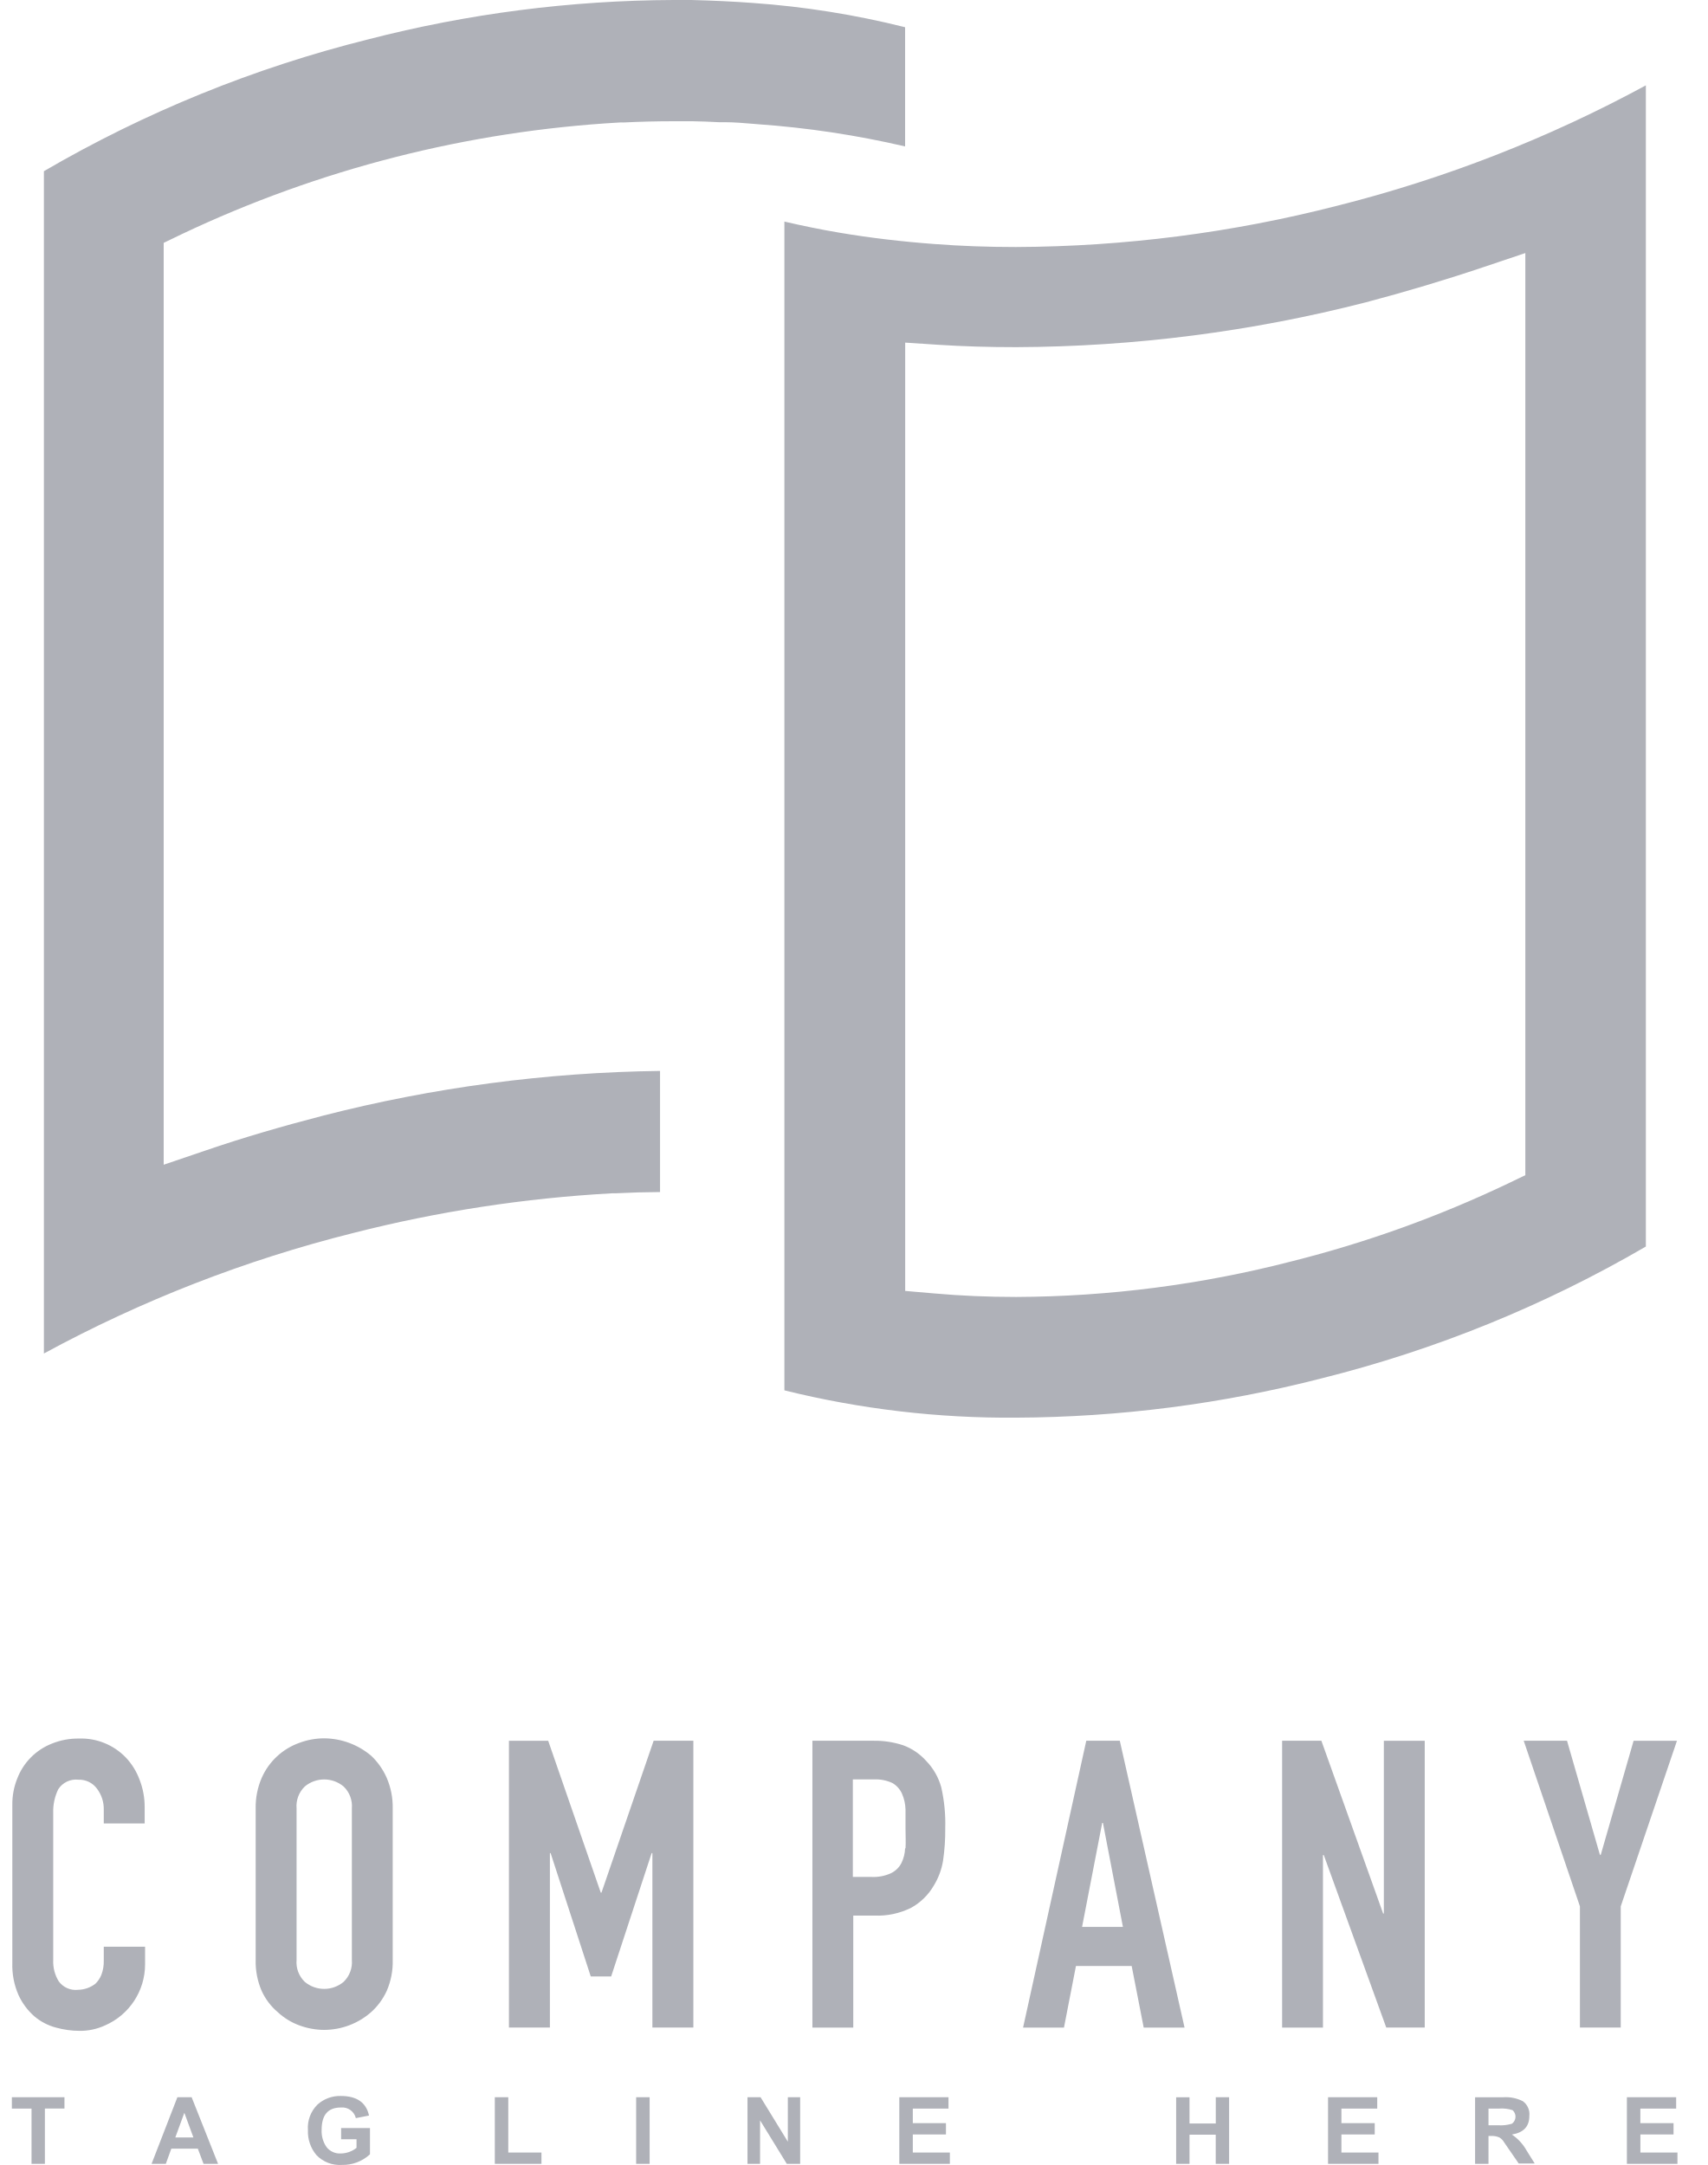
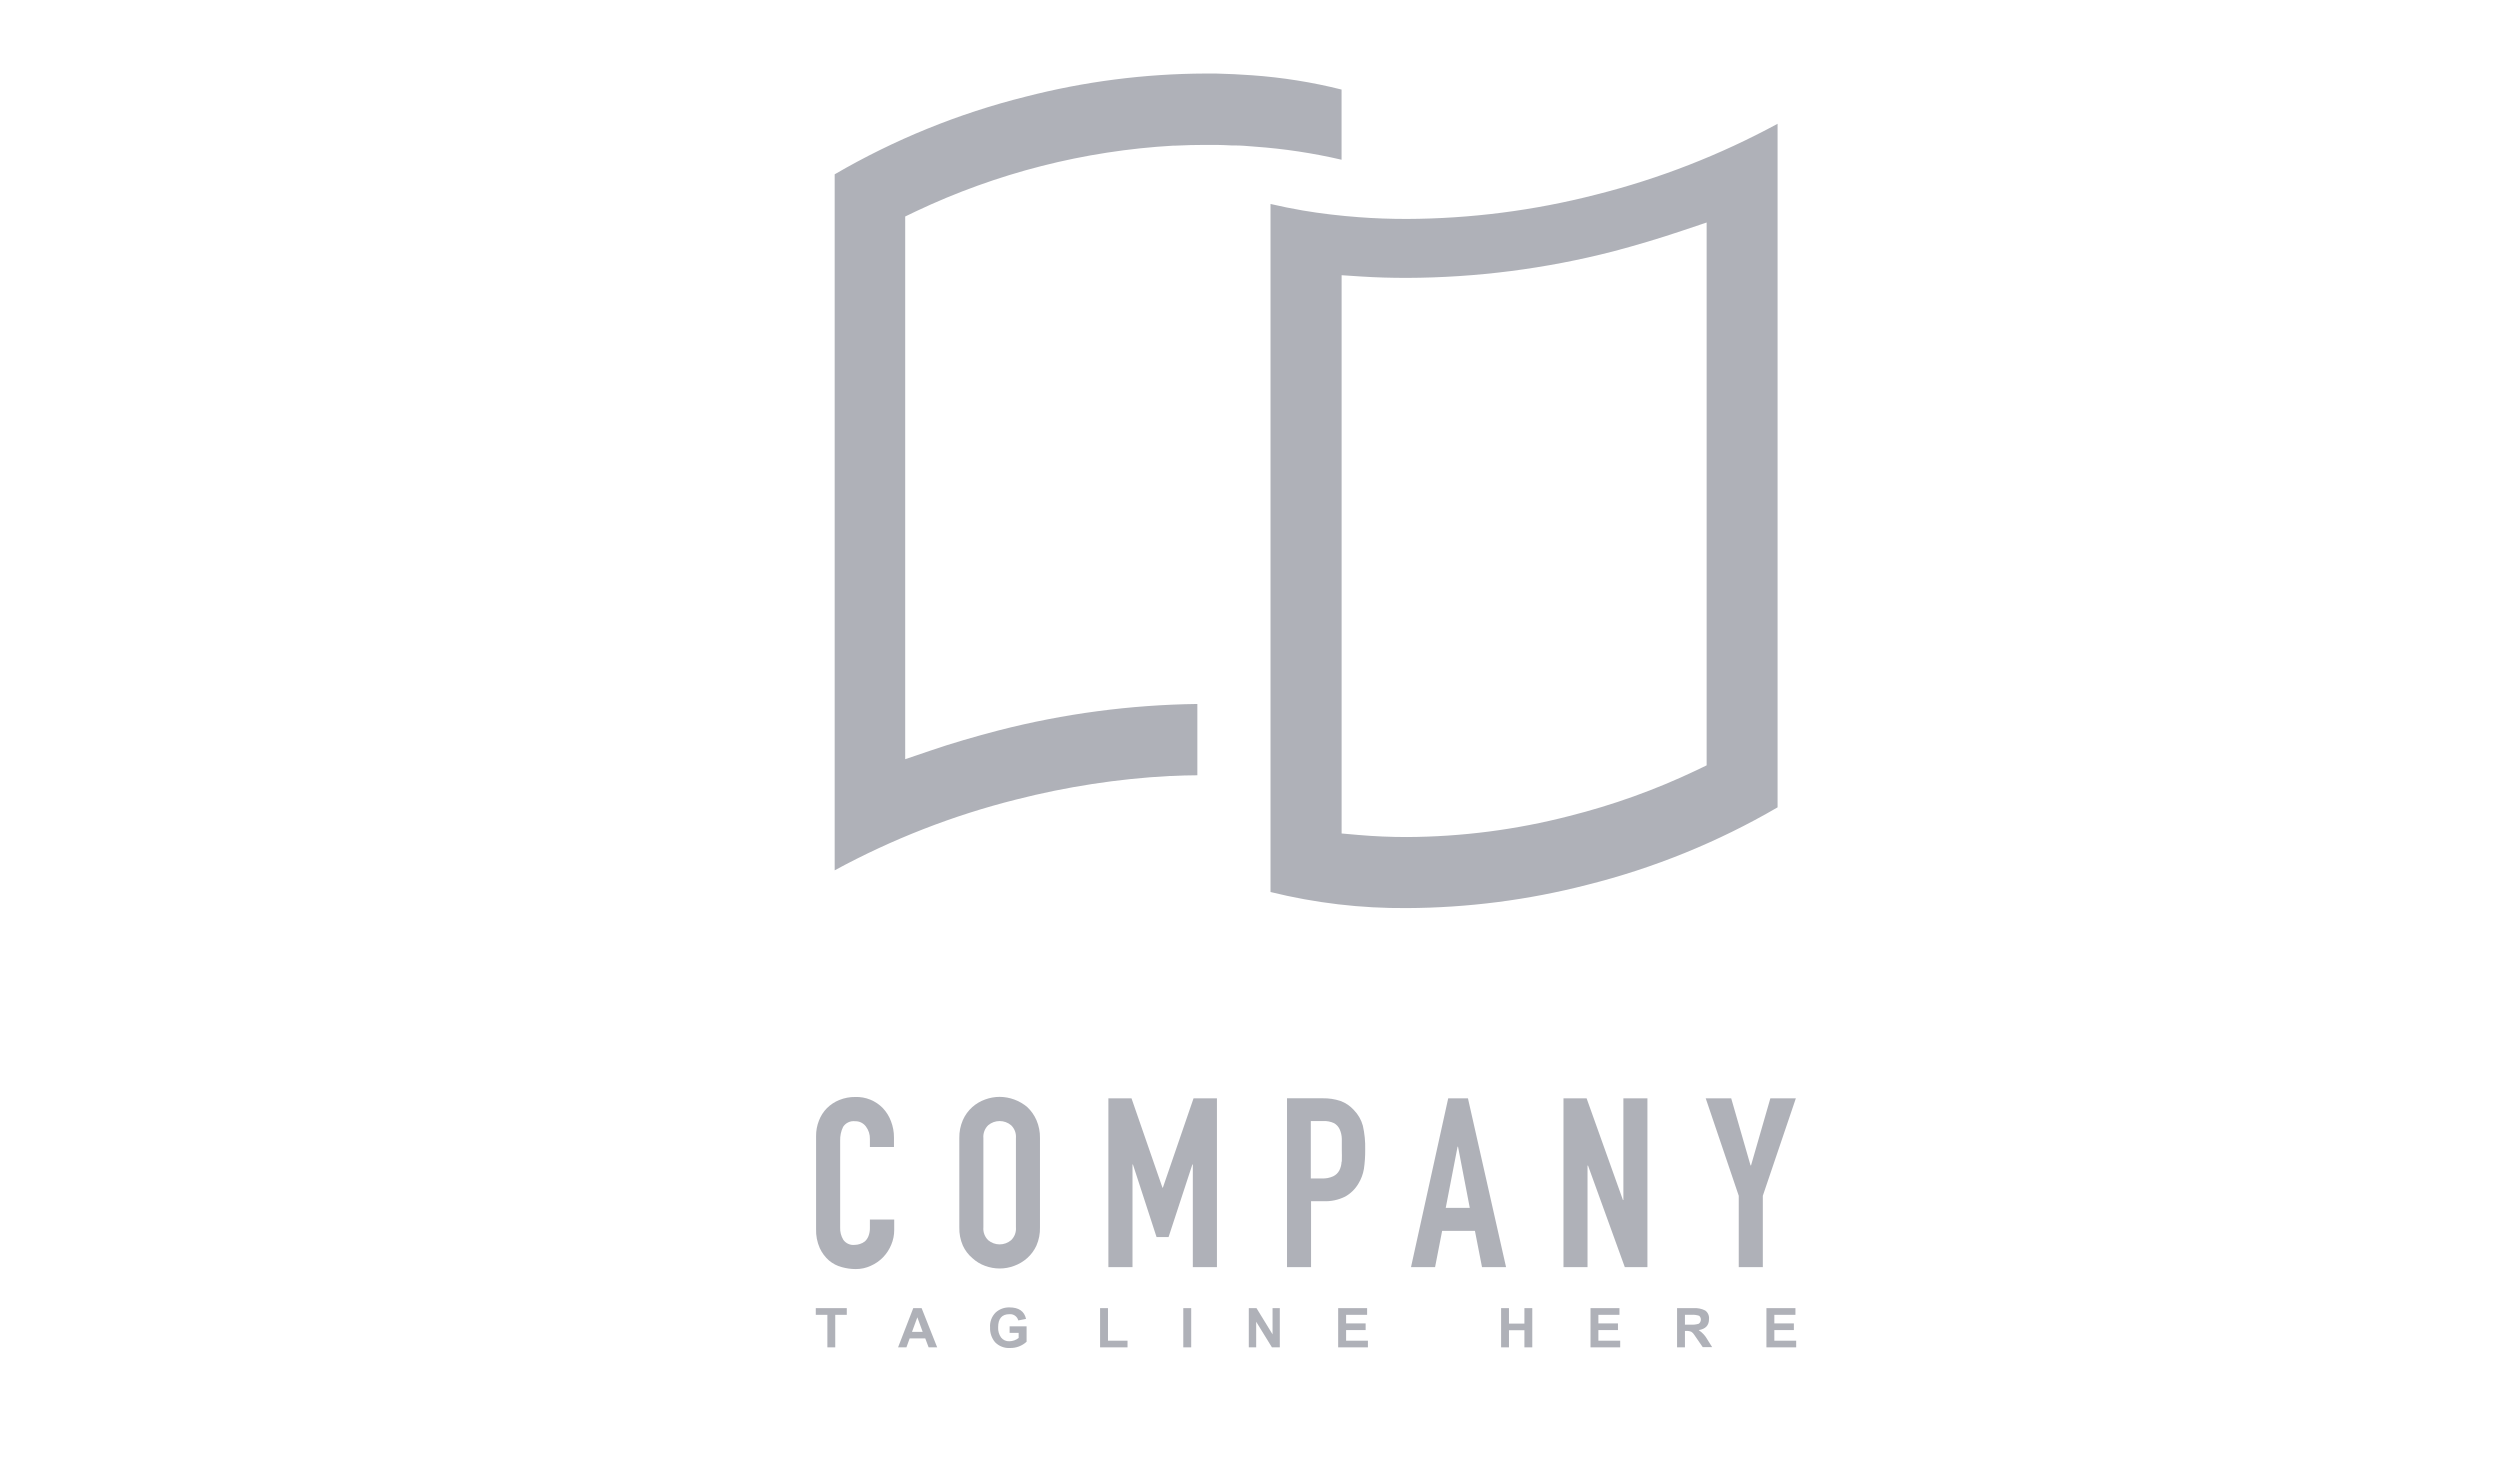
- <svg xmlns="http://www.w3.org/2000/svg" width="41" height="52" fill="none">
-   <path fill-rule="evenodd" clip-rule="evenodd" d="M17.397 2.935h-.136c-.21-.013-.42-.018-.63-.023h-.455c-.398 0-.802.01-1.205.03a.625.625 0 0 0-.09 0A28.276 28.276 0 0 0 4.363 5.625l-.432.208v22.142l1.012-.344c.888-.305 1.834-.58 2.813-.834a34.33 34.33 0 0 1 8.095-1.075v2.909c-.362.002-.714.012-1.065.03h-.084a32.36 32.36 0 0 0-6.228.956 31.634 31.634 0 0 0-7.42 2.892V4.112A29.727 29.727 0 0 1 8.84.946 29.793 29.793 0 0 1 16.176 0h.427c.511.013 1.01.036 1.477.071a21.09 21.09 0 0 1 3.656.583v2.863a22.623 22.623 0 0 0-3.542-.534l-.072-.006c-.247-.021-.494-.042-.725-.042Zm5.04 2.926c.635.049 1.292.072 1.958.072a31.467 31.467 0 0 0 7.713-.99 31.777 31.777 0 0 0 7.417-2.893v27.89a29.815 29.815 0 0 1-7.787 3.166 29.943 29.943 0 0 1-7.336.944 22.405 22.405 0 0 1-5.565-.656V5.322c.43.1.872.191 1.323.267.738.125 1.518.216 2.277.272Zm14.194.217-1.012.34c-.931.313-1.87.593-2.813.842A34.263 34.263 0 0 1 24.4 8.338c-.66 0-1.268-.018-1.855-.056l-.807-.053V31.006l.694.06c.642.057 1.305.085 1.973.085a26.883 26.883 0 0 0 6.62-.857 27.761 27.761 0 0 0 5.173-1.86l.433-.208V6.078Z" fill="#AFB1B8" />
-   <path d="M3.021 42.212a1.492 1.492 0 0 0-1.126-.455 1.673 1.673 0 0 0-.65.122 1.463 1.463 0 0 0-.832.842c-.08.2-.119.413-.117.628v3.794c-.009.267.042.533.15.778.09.195.219.368.38.509.15.127.329.22.52.27.185.051.375.078.567.078.211.002.42-.043.612-.132a1.599 1.599 0 0 0 .959-1.465v-.424h-.992v.338a.881.881 0 0 1-.058.338.608.608 0 0 1-.144.214.697.697 0 0 1-.415.145.503.503 0 0 1-.465-.204.899.899 0 0 1-.132-.508v-3.538c-.006-.196.035-.39.121-.567a.507.507 0 0 1 .486-.229.527.527 0 0 1 .443.214.806.806 0 0 1 .164.509v.328h.982v-.387a1.788 1.788 0 0 0-.122-.664 1.562 1.562 0 0 0-.331-.534ZM8.913 42.17a1.765 1.765 0 0 0-1.129-.418c-.202 0-.402.037-.591.107a1.559 1.559 0 0 0-.908.842c-.1.231-.15.482-.145.735v3.638c-.007.256.043.51.144.745.09.196.221.37.385.509.151.14.33.25.524.32.19.07.39.106.591.107a1.714 1.714 0 0 0 1.129-.427c.158-.142.285-.315.374-.509.102-.234.151-.489.144-.745v-3.639a1.77 1.77 0 0 0-.144-.734 1.643 1.643 0 0 0-.374-.532Zm-.463 4.904a.654.654 0 0 1-.198.527.727.727 0 0 1-.933 0 .652.652 0 0 1-.197-.527v-3.639a.654.654 0 0 1 .197-.526.727.727 0 0 1 .933 0 .651.651 0 0 1 .198.526v3.64ZM16.651 48.7v-6.89h-.954l-1.252 3.647h-.018l-1.262-3.646h-.943v6.888h.984v-4.19h.017l.964 2.962h.49l.972-2.962h.018v4.19h.984ZM22.242 42.294c-.152-.17-.343-.3-.557-.377a2.184 2.184 0 0 0-.713-.107H19.51v6.89h.981v-2.691h.506c.306.014.611-.051.886-.188a1.43 1.43 0 0 0 .539-.527c.113-.183.19-.387.225-.6.038-.259.056-.521.053-.783.01-.33-.023-.662-.096-.984a1.466 1.466 0 0 0-.362-.633Zm-.506 2.1a.868.868 0 0 1-.091.359.552.552 0 0 1-.253.241 1.006 1.006 0 0 1-.463.087h-.448v-2.342h.506a.942.942 0 0 1 .443.086.556.556 0 0 1 .23.254c.054.121.083.252.086.384v.458c0 .16.01.326 0 .473h-.01ZM26.892 41.81h-.805l-1.518 6.89h.982l.288-1.48h1.338l.289 1.48h.981l-1.555-6.89Zm-.906 4.471.483-2.497h.018l.48 2.497h-.981ZM33.233 45.96h-.017l-1.483-4.15h-.943v6.89h.981v-4.143h.02l1.5 4.142h.924v-6.888h-.982v4.15ZM39.231 41.81l-.789 2.74h-.02l-.79-2.74h-1.04l1.35 3.978v2.911h.98v-2.911l1.35-3.977h-1.04ZM.284 50.645h.473v1.327h.321v-1.328h.47v-.272H.285v.273ZM4.26 50.372l-.62 1.6h.342l.132-.364h.637l.137.364h.349l-.635-1.6h-.341Zm-.05.967.217-.593.218.593H4.21ZM8.192 51.382h.37v.206a.613.613 0 0 1-.38.135.404.404 0 0 1-.34-.153.669.669 0 0 1-.118-.417c0-.356.154-.534.46-.534a.337.337 0 0 1 .362.255l.316-.062c-.068-.312-.293-.47-.678-.47a.804.804 0 0 0-.559.206.78.78 0 0 0-.23.615.873.873 0 0 0 .205.6.776.776 0 0 0 .607.235.96.96 0 0 0 .678-.255v-.63h-.693v.27ZM12.206 50.372h-.323v1.6h1.12V51.7h-.797v-1.328ZM15.601 50.372h-.324v1.6h.324v-1.6ZM18.92 51.44l-.655-1.068h-.314v1.6h.302v-1.045l.642 1.045h.321v-1.6h-.296v1.069ZM21.92 51.267h.797v-.272h-.796v-.35h.857v-.273h-1.181v1.6h1.214V51.7h-.89v-.433ZM29.196 51.003h-.63v-.63h-.321v1.599h.321v-.7h.63v.7h.321v-1.6h-.32v.631ZM32.214 51.267h.8v-.272h-.8v-.35h.86v-.273h-1.181v1.6h1.211V51.7h-.89v-.433ZM36.307 51.268c.278-.044.42-.191.42-.445a.383.383 0 0 0-.157-.356.904.904 0 0 0-.468-.094h-.678v1.599h.322v-.669h.063a.432.432 0 0 1 .2.036c.047.029.086.069.113.117l.35.508h.384l-.195-.312a1.115 1.115 0 0 0-.354-.384Zm-.324-.222h-.237v-.401h.252a.84.84 0 0 1 .327.038.21.21 0 0 1-.015.325.912.912 0 0 1-.327.038ZM39.393 51.267h.797v-.272h-.797v-.35h.86v-.273H39.07v1.6h1.214V51.7h-.89v-.433Z" fill="#AFB1B8" />
+ <svg xmlns="http://www.w3.org/2000/svg" width="102" height="60" viewBox="0 0 102 60" fill="none">
+   <path fill-rule="evenodd" clip-rule="evenodd" d="M50.397 5.935H50.261C50.051 5.922 49.841 5.917 49.631 5.912H49.631H49.611H49.176C48.778 5.912 48.374 5.922 47.971 5.942C47.941 5.94 47.911 5.94 47.88 5.942C44.236 6.149 40.666 7.06 37.364 8.625L36.932 8.833V30.975L37.944 30.631C38.831 30.326 39.778 30.052 40.757 29.797C43.403 29.118 46.121 28.757 48.852 28.722V31.631C48.49 31.633 48.138 31.643 47.787 31.661H47.703C45.601 31.776 43.516 32.097 41.475 32.617C38.891 33.264 36.398 34.236 34.055 35.509V7.112C36.489 5.693 39.109 4.627 41.839 3.946C44.236 3.327 46.701 3.009 49.176 3H49.603C50.114 3.013 50.612 3.036 51.081 3.071C52.313 3.158 53.537 3.353 54.736 3.654V6.517C53.571 6.246 52.387 6.067 51.194 5.983C51.17 5.981 51.146 5.979 51.122 5.977C50.875 5.956 50.628 5.935 50.397 5.935ZM55.437 8.861C56.072 8.91 56.729 8.933 57.395 8.933C59.996 8.923 62.587 8.591 65.108 7.943C67.691 7.294 70.182 6.322 72.525 5.05V32.94C70.091 34.358 67.469 35.424 64.738 36.106C62.341 36.723 59.877 37.039 57.402 37.05C55.527 37.065 53.657 36.844 51.837 36.394V8.322C52.267 8.421 52.709 8.513 53.16 8.589C53.898 8.714 54.678 8.805 55.437 8.861ZM69.631 9.078L68.619 9.418C67.688 9.731 66.749 10.011 65.806 10.26C63.059 10.966 60.235 11.328 57.4 11.338C56.739 11.338 56.132 11.32 55.545 11.282L54.738 11.229V31.318V34.006L55.431 34.067C56.074 34.123 56.737 34.151 57.405 34.151C59.638 34.141 61.862 33.853 64.025 33.294C65.806 32.847 67.539 32.224 69.198 31.435L69.631 31.226V9.078Z" fill="#AFB1B8" />
+   <path d="M36.021 45.212C35.876 45.062 35.7 44.943 35.506 44.865C35.312 44.786 35.104 44.75 34.895 44.757C34.673 44.754 34.452 44.796 34.245 44.879C34.056 44.955 33.884 45.068 33.739 45.212C33.596 45.357 33.485 45.53 33.413 45.721C33.334 45.921 33.294 46.134 33.296 46.349V50.143C33.287 50.41 33.338 50.676 33.446 50.921C33.535 51.116 33.664 51.289 33.825 51.43C33.977 51.557 34.155 51.65 34.346 51.699C34.531 51.751 34.721 51.778 34.913 51.778C35.124 51.78 35.333 51.735 35.525 51.646C35.715 51.563 35.887 51.444 36.031 51.295C36.172 51.148 36.284 50.975 36.362 50.786C36.444 50.595 36.485 50.389 36.484 50.181V49.757H35.492V50.095C35.495 50.21 35.475 50.325 35.434 50.433C35.402 50.514 35.353 50.587 35.29 50.647C35.228 50.696 35.158 50.733 35.082 50.756C35.016 50.778 34.946 50.79 34.875 50.791C34.786 50.802 34.697 50.788 34.615 50.753C34.533 50.717 34.462 50.66 34.41 50.588C34.316 50.436 34.27 50.258 34.278 50.08V46.542C34.272 46.346 34.313 46.151 34.399 45.975C34.451 45.895 34.524 45.831 34.61 45.791C34.696 45.75 34.791 45.735 34.885 45.746C34.971 45.743 35.056 45.761 35.133 45.798C35.21 45.836 35.277 45.891 35.328 45.96C35.439 46.106 35.497 46.285 35.492 46.469V46.797H36.474V46.41C36.476 46.183 36.434 45.958 36.352 45.746C36.279 45.548 36.166 45.366 36.021 45.212Z" fill="#AFB1B8" />
+   <path d="M41.913 45.169C41.596 44.902 41.197 44.755 40.785 44.752C40.583 44.753 40.382 44.789 40.193 44.859C40 44.928 39.822 45.033 39.669 45.169C39.505 45.317 39.373 45.498 39.284 45.701C39.184 45.932 39.135 46.183 39.14 46.435V50.074C39.133 50.33 39.182 50.585 39.284 50.819C39.374 51.015 39.505 51.189 39.669 51.328C39.821 51.469 39.998 51.578 40.193 51.648C40.382 51.718 40.583 51.754 40.785 51.755C40.986 51.755 41.187 51.719 41.376 51.648C41.574 51.577 41.756 51.468 41.913 51.328C42.071 51.186 42.198 51.013 42.287 50.819C42.389 50.585 42.438 50.33 42.431 50.074V46.435C42.436 46.183 42.387 45.932 42.287 45.701C42.199 45.5 42.072 45.319 41.913 45.169ZM41.45 50.074C41.458 50.171 41.445 50.269 41.411 50.36C41.377 50.451 41.322 50.533 41.252 50.601C41.121 50.711 40.956 50.771 40.786 50.771C40.615 50.771 40.45 50.711 40.319 50.601C40.249 50.533 40.195 50.451 40.161 50.36C40.127 50.269 40.113 50.171 40.122 50.074V46.435C40.113 46.339 40.127 46.241 40.161 46.15C40.195 46.059 40.249 45.976 40.319 45.909C40.45 45.799 40.615 45.739 40.786 45.739C40.956 45.739 41.121 45.799 41.252 45.909C41.322 45.976 41.377 46.059 41.411 46.15C41.445 46.241 41.458 46.339 41.45 46.435V50.074Z" fill="#AFB1B8" />
+   <path d="M49.651 51.699V44.811H48.697L47.445 48.457H47.428L46.165 44.811H45.222V51.699H46.206V47.509H46.223L47.187 50.471H47.678L48.649 47.509H48.667V51.699H49.651Z" fill="#AFB1B8" />
+   <path d="M55.242 45.294C55.09 45.124 54.899 44.994 54.685 44.917C54.455 44.842 54.214 44.806 53.972 44.81H52.51V51.699H53.491V49.009H53.997C54.303 49.023 54.608 48.958 54.883 48.821C55.106 48.697 55.292 48.515 55.422 48.294C55.535 48.111 55.611 47.907 55.647 47.694C55.685 47.435 55.703 47.173 55.7 46.911C55.709 46.58 55.677 46.249 55.604 45.927C55.538 45.688 55.414 45.471 55.242 45.294ZM54.736 47.394C54.732 47.519 54.701 47.641 54.645 47.753C54.589 47.859 54.5 47.943 54.392 47.994C54.246 48.059 54.088 48.089 53.929 48.081H53.481V45.739H53.987C54.139 45.731 54.291 45.761 54.43 45.825C54.531 45.883 54.612 45.972 54.66 46.079C54.714 46.2 54.743 46.331 54.746 46.463C54.746 46.608 54.746 46.761 54.746 46.921C54.746 47.081 54.756 47.247 54.746 47.394H54.736Z" fill="#AFB1B8" />
+   <path d="M59.892 44.811H59.087L57.569 51.699H58.551L58.839 50.219H60.177L60.466 51.699H61.447L59.892 44.811ZM58.986 49.281L59.469 46.784H59.487L59.967 49.281H58.986Z" fill="#AFB1B8" />
+   <path d="M66.234 48.961H66.216L64.733 44.811H63.79V51.699H64.771V47.557H64.792L66.292 51.699H67.215V44.811H66.234V48.961Z" fill="#AFB1B8" />
+   <path d="M72.231 44.811L71.442 47.549H71.422L70.633 44.811H69.593L70.941 48.788V51.699H71.923V48.788L73.271 44.811H72.231Z" fill="#AFB1B8" />
+   <path d="M33.284 53.645H33.757V54.972H34.078V53.645H34.549V53.372H33.284V53.645Z" fill="#AFB1B8" />
+   <path d="M37.261 53.372L36.641 54.972H36.982L37.114 54.608H37.751L37.888 54.972H38.237L37.602 53.372H37.261ZM37.21 54.339L37.428 53.746L37.645 54.339H37.21Z" fill="#AFB1B8" />
+   <path d="M41.192 54.382H41.561V54.588C41.453 54.675 41.32 54.722 41.182 54.723C41.117 54.727 41.053 54.715 40.994 54.688C40.935 54.661 40.883 54.621 40.843 54.57C40.758 54.449 40.716 54.302 40.724 54.153C40.724 53.797 40.878 53.619 41.184 53.619C41.265 53.611 41.346 53.633 41.412 53.679C41.478 53.726 41.526 53.795 41.546 53.873L41.862 53.812C41.794 53.5 41.569 53.342 41.184 53.342C40.978 53.337 40.779 53.41 40.625 53.548C40.544 53.628 40.482 53.724 40.442 53.83C40.403 53.937 40.386 54.05 40.395 54.163C40.386 54.382 40.459 54.597 40.6 54.764C40.678 54.844 40.773 54.907 40.878 54.947C40.983 54.988 41.095 55.005 41.207 54.998C41.457 55.005 41.7 54.913 41.885 54.743V54.113H41.192V54.382Z" fill="#AFB1B8" />
+   <path d="M45.206 53.372H44.883V54.972H46.003V54.7H45.206V53.372Z" fill="#AFB1B8" />
+   <path d="M48.601 53.372H48.278V54.972H48.601V53.372Z" fill="#AFB1B8" />
+   <path d="M51.92 54.441L51.265 53.372H50.951V54.972H51.252V53.927L51.895 54.972H52.216V53.372H51.92V54.441Z" fill="#AFB1B8" />
+   <path d="M54.921 54.267H55.718V53.995H54.921V53.645H55.778V53.372H54.597V54.972H55.811V54.7H54.921V54.267Z" fill="#AFB1B8" />
+   <path d="M62.196 54.003H61.566V53.372H61.245V54.972H61.566V54.273H62.196V54.972H62.517V53.372H62.196V54.003Z" fill="#AFB1B8" />
+   <path d="M65.214 54.267H66.013V53.995H65.214V53.645H66.074V53.372H64.893V54.972H66.104V54.7H65.214V54.267Z" fill="#AFB1B8" />
+   <path d="M69.307 54.268C69.585 54.224 69.727 54.077 69.727 53.823C69.735 53.755 69.725 53.686 69.697 53.623C69.67 53.56 69.626 53.506 69.57 53.467C69.425 53.394 69.264 53.361 69.102 53.373H68.424V54.972H68.746V54.303H68.809C68.877 54.299 68.946 54.311 69.009 54.339C69.055 54.368 69.095 54.408 69.122 54.456L69.472 54.964H69.856L69.661 54.652C69.575 54.497 69.454 54.366 69.307 54.268ZM68.983 54.046H68.746V53.645H68.998C69.109 53.636 69.219 53.649 69.325 53.683C69.348 53.703 69.367 53.729 69.379 53.758C69.391 53.787 69.397 53.818 69.395 53.849C69.394 53.88 69.385 53.911 69.37 53.938C69.356 53.966 69.335 53.99 69.31 54.008C69.204 54.041 69.093 54.053 68.983 54.046Z" fill="#AFB1B8" />
+   <path d="M72.393 54.267H73.19V53.995H72.393V53.645H73.254V53.372H72.07V54.972H73.284V54.7H72.393V54.267Z" fill="#AFB1B8" />
</svg>
